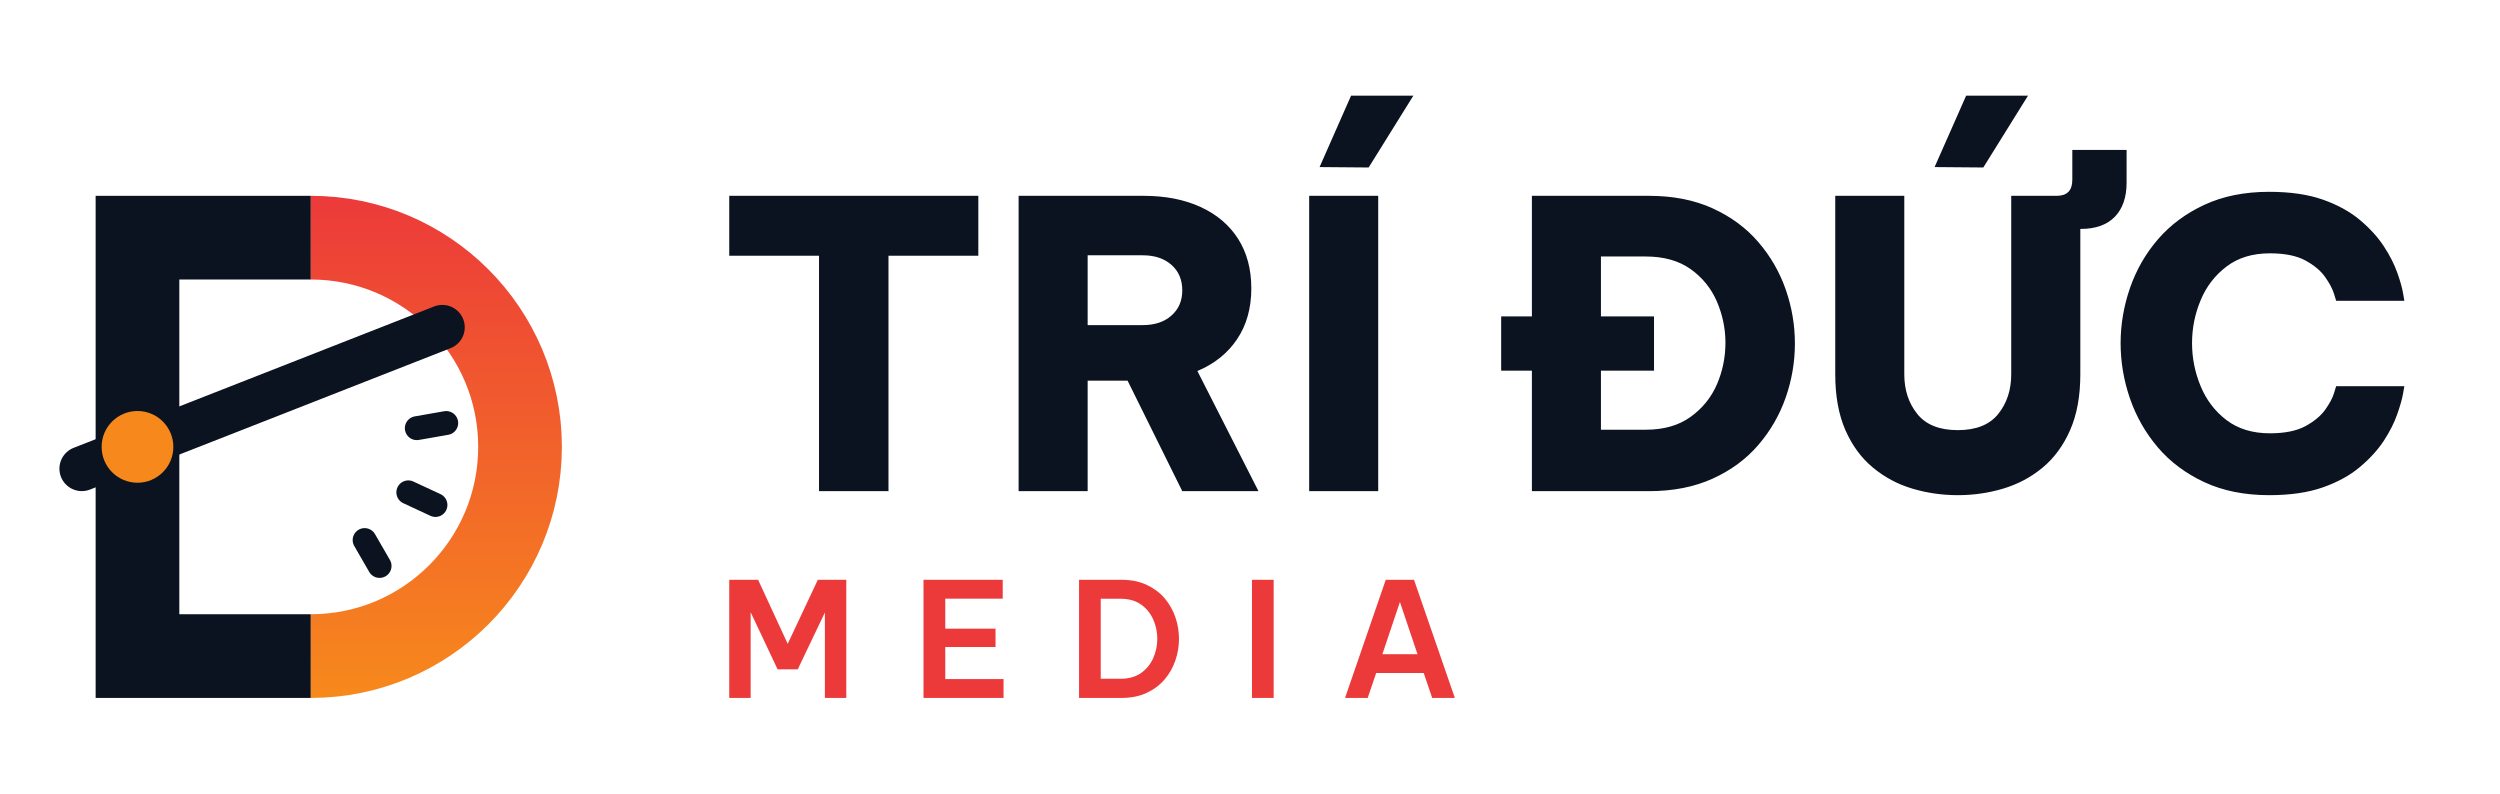
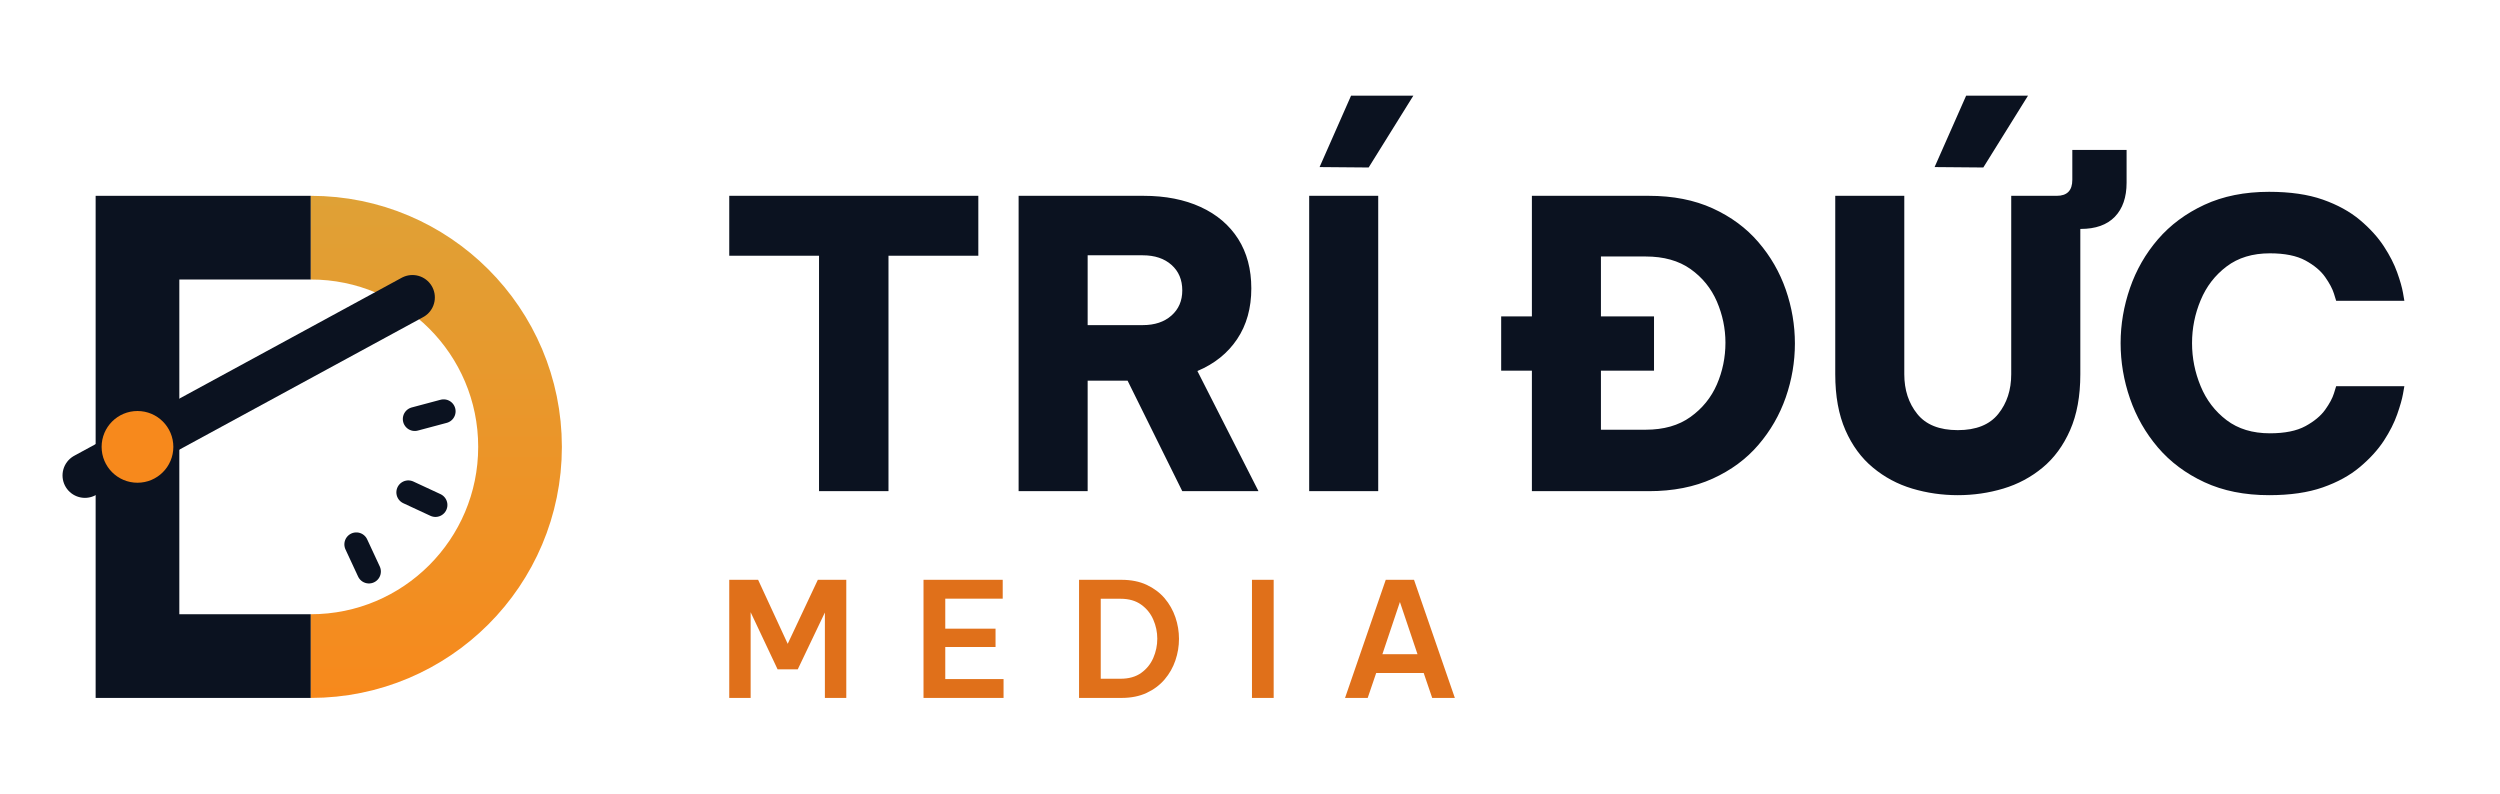
<svg xmlns="http://www.w3.org/2000/svg" viewBox="6 -14.76 418.24 132.76" role="img" aria-label="Trí Đức Media">
  <defs>
    <linearGradient id="h-color-g" gradientUnits="userSpaceOnUse" x1="0" y1="18" x2="0" y2="102">
-       <stop offset="0" stop-color="#EC3A3A" />
+       <stop offset="0" stop-color="#DFA136" />
      <stop offset="1" stop-color="#F7891C" />
    </linearGradient>
  </defs>
  <path fill="#0B1220" d="M22 18H58V32H36V88H58V102H22Z" />
  <path fill="none" stroke="url(#h-color-g)" stroke-width="14" d="M58 25A35 35 0 0 1 58 95" />
-   <path fill="none" stroke="#0B1220" stroke-width="4" stroke-linecap="round" d="M75.73 56.87L80.65 56.01M74.31 67.61L78.85 69.72M67 75.59L69.5 79.92" />
-   <path fill="none" stroke="#0B1220" stroke-width="7.5" stroke-linecap="round" d="M19.69 63.65L80 40" />
+   <path fill="none" stroke="#0B1220" stroke-width="4" stroke-linecap="round" d="M75.39 55.34L80.22 54.05M74.31 67.61L78.85 69.72M65.61 76.31L67.72 80.85" />
+   <path fill="none" stroke="#0B1220" stroke-width="7.5" stroke-linecap="round" d="M20.21 64.78L75 35" />
  <circle cx="29" cy="60" r="6" fill="#F7891C" />
  <path fill="#0B1220" d="M154.64 67.41L143.02 67.41L143.02 28.02L128 28.02L128 18.00L169.67 18.00L169.67 28.02L154.64 28.02L154.64 67.41ZM187.96 67.41L176.41 67.41L176.41 18.00L197.31 18.00Q202.79 18.00 206.86 19.87Q210.93 21.74 213.14 25.21Q215.34 28.68 215.34 33.49L215.34 33.49Q215.34 38.43 212.97 41.97Q210.60 45.51 206.32 47.31L206.32 47.31L216.54 67.41L203.79 67.41L194.64 48.92L187.96 48.92L187.96 67.41ZM197.18 27.95L197.18 27.95L187.96 27.95L187.96 39.63L197.18 39.63Q200.18 39.63 201.98 38.03Q203.79 36.43 203.79 33.83L203.79 33.83Q203.79 31.15 201.98 29.55Q200.18 27.95 197.18 27.95ZM242.45 1.24L234.97 13.26L226.76 13.19L232.03 1.24L242.45 1.24ZM236.57 67.41L225.02 67.41L225.02 18.00L236.57 18.00L236.57 67.41ZM281.84 67.41L262.28 67.41L262.28 47.25L257.14 47.25L257.14 38.17L262.28 38.17L262.28 18.00L281.84 18.00Q287.92 18.00 292.53 20.10Q297.14 22.21 300.17 25.75Q303.21 29.28 304.75 33.69Q306.28 38.10 306.28 42.71L306.28 42.71Q306.28 47.31 304.75 51.72Q303.21 56.13 300.17 59.67Q297.14 63.21 292.53 65.31Q287.92 67.41 281.84 67.41L281.84 67.41ZM282.71 38.17L282.71 47.25L273.83 47.25L273.83 57.13L281.31 57.13Q285.85 57.13 288.82 54.99Q291.79 52.86 293.23 49.55Q294.66 46.24 294.66 42.57L294.66 42.57Q294.66 39.03 293.23 35.69Q291.79 32.36 288.82 30.25Q285.85 28.15 281.31 28.15L281.31 28.15L273.83 28.15L273.83 38.17L282.71 38.17ZM345.28 1.24L337.80 13.26L329.65 13.19L334.93 1.24L345.28 1.24ZM333.53 68.08L333.53 68.08Q329.59 68.08 325.91 66.98Q322.24 65.88 319.34 63.47Q316.43 61.07 314.73 57.20Q313.03 53.32 313.03 47.85L313.03 47.85L313.03 18.00L324.58 18.00L324.58 47.85Q324.58 51.79 326.75 54.49Q328.92 57.20 333.53 57.20L333.53 57.20Q338.13 57.20 340.30 54.49Q342.47 51.79 342.47 47.85L342.47 47.85L342.47 18.00L350.09 18.00Q352.69 18.00 352.69 15.33L352.69 15.33L352.69 10.32L361.77 10.32L361.77 15.80Q361.77 19.47 359.80 21.51Q357.83 23.54 354.09 23.54L354.09 23.54L354.03 23.54L354.03 47.85Q354.03 53.32 352.32 57.20Q350.62 61.07 347.72 63.47Q344.81 65.88 341.14 66.98Q337.47 68.08 333.53 68.08ZM385.61 68.08L385.61 68.08Q379.47 68.08 374.79 65.91Q370.12 63.74 367.01 60.10Q363.91 56.46 362.34 51.92Q360.77 47.38 360.77 42.64L360.77 42.64Q360.77 37.97 362.34 33.42Q363.91 28.88 367.01 25.28Q370.12 21.67 374.79 19.50Q379.47 17.33 385.61 17.33L385.61 17.33Q390.88 17.33 394.59 18.63Q398.30 19.94 400.80 22.04Q403.30 24.14 404.81 26.45Q406.31 28.75 407.04 30.82Q407.78 32.89 408.01 34.23Q408.24 35.56 408.24 35.56L408.24 35.56L396.83 35.56Q396.83 35.56 396.46 34.36Q396.09 33.16 394.99 31.59Q393.89 30.02 391.69 28.82Q389.48 27.62 385.74 27.62L385.74 27.62Q381.40 27.62 378.50 29.82Q375.59 32.02 374.16 35.46Q372.72 38.90 372.72 42.64L372.72 42.64Q372.72 46.38 374.16 49.85Q375.59 53.32 378.50 55.53Q381.40 57.73 385.74 57.73L385.74 57.73Q389.48 57.73 391.69 56.53Q393.89 55.33 394.99 53.79Q396.09 52.25 396.46 51.05Q396.83 49.85 396.83 49.85L396.83 49.85L408.24 49.85Q408.24 49.85 408.01 51.15Q407.78 52.45 407.04 54.56Q406.31 56.66 404.81 58.97Q403.30 61.27 400.80 63.37Q398.30 65.48 394.59 66.78Q390.88 68.08 385.61 68.08Z" />
-   <path fill="#EC3A3A" d="M131.58 102.00L128 102.00L128 82.24L132.83 82.24L137.78 92.95L142.82 82.24L147.58 82.24L147.58 102.00L144.00 102.00L144.00 87.71L139.46 97.22L136.09 97.22L131.58 87.66L131.58 102.00ZM173.89 102.00L160.50 102.00L160.50 82.24L173.75 82.24L173.75 85.39L164.14 85.39L164.14 90.41L172.55 90.41L172.55 93.48L164.14 93.48L164.14 98.85L173.89 98.85L173.89 102.00ZM193.62 102.00L186.52 102.00L186.52 82.24L193.62 82.24Q196.03 82.24 197.83 83.08Q199.63 83.92 200.84 85.33Q202.04 86.75 202.64 88.51Q203.24 90.27 203.24 92.12L203.24 92.12Q203.24 93.96 202.64 95.72Q202.04 97.49 200.84 98.90Q199.63 100.32 197.83 101.16Q196.03 102.00 193.62 102.00L193.62 102.00ZM193.46 85.41L193.46 85.41L190.15 85.41L190.15 98.79L193.46 98.79Q195.55 98.79 196.91 97.82Q198.27 96.85 198.94 95.31Q199.61 93.77 199.61 92.09L199.61 92.09Q199.61 90.43 198.94 88.90Q198.27 87.36 196.91 86.39Q195.55 85.41 193.46 85.41ZM219.08 102.00L215.45 102.00L215.45 82.24L219.08 82.24L219.08 102.00ZM234.81 102.00L231.02 102.00L237.83 82.24L242.56 82.24L249.39 102.00L245.60 102.00L244.18 97.83L236.23 97.83L234.81 102.00ZM240.20 85.95L237.27 94.68L243.14 94.68L240.20 85.95Z" />
+   <path fill="#E0701A" d="M131.58 102.00L128 102.00L128 82.24L132.83 82.24L137.78 92.95L142.82 82.24L147.58 82.24L147.58 102.00L144.00 102.00L144.00 87.71L139.46 97.22L136.09 97.22L131.58 87.66L131.58 102.00ZM173.89 102.00L160.50 102.00L160.50 82.24L173.75 82.24L173.75 85.39L164.14 85.39L164.14 90.41L172.55 90.41L172.55 93.48L164.14 93.48L164.14 98.85L173.89 98.85L173.89 102.00ZM193.62 102.00L186.52 102.00L186.52 82.24L193.62 82.24Q196.03 82.24 197.83 83.08Q199.63 83.92 200.84 85.33Q202.04 86.75 202.64 88.51Q203.24 90.27 203.24 92.12L203.24 92.12Q203.24 93.96 202.64 95.72Q202.04 97.49 200.84 98.90Q199.63 100.32 197.83 101.16Q196.03 102.00 193.62 102.00L193.62 102.00ZM193.46 85.41L193.46 85.41L190.15 85.41L190.15 98.79L193.46 98.79Q195.55 98.79 196.91 97.82Q198.27 96.85 198.94 95.31Q199.61 93.77 199.61 92.09L199.61 92.09Q199.61 90.43 198.94 88.90Q198.27 87.36 196.91 86.39Q195.55 85.41 193.46 85.41ZM219.08 102.00L215.45 102.00L215.45 82.24L219.08 82.24L219.08 102.00ZM234.81 102.00L231.02 102.00L237.83 82.24L242.56 82.24L249.39 102.00L245.60 102.00L244.18 97.83L236.23 97.83L234.81 102.00ZM240.20 85.95L237.27 94.68L243.14 94.68L240.20 85.95Z" />
</svg>
